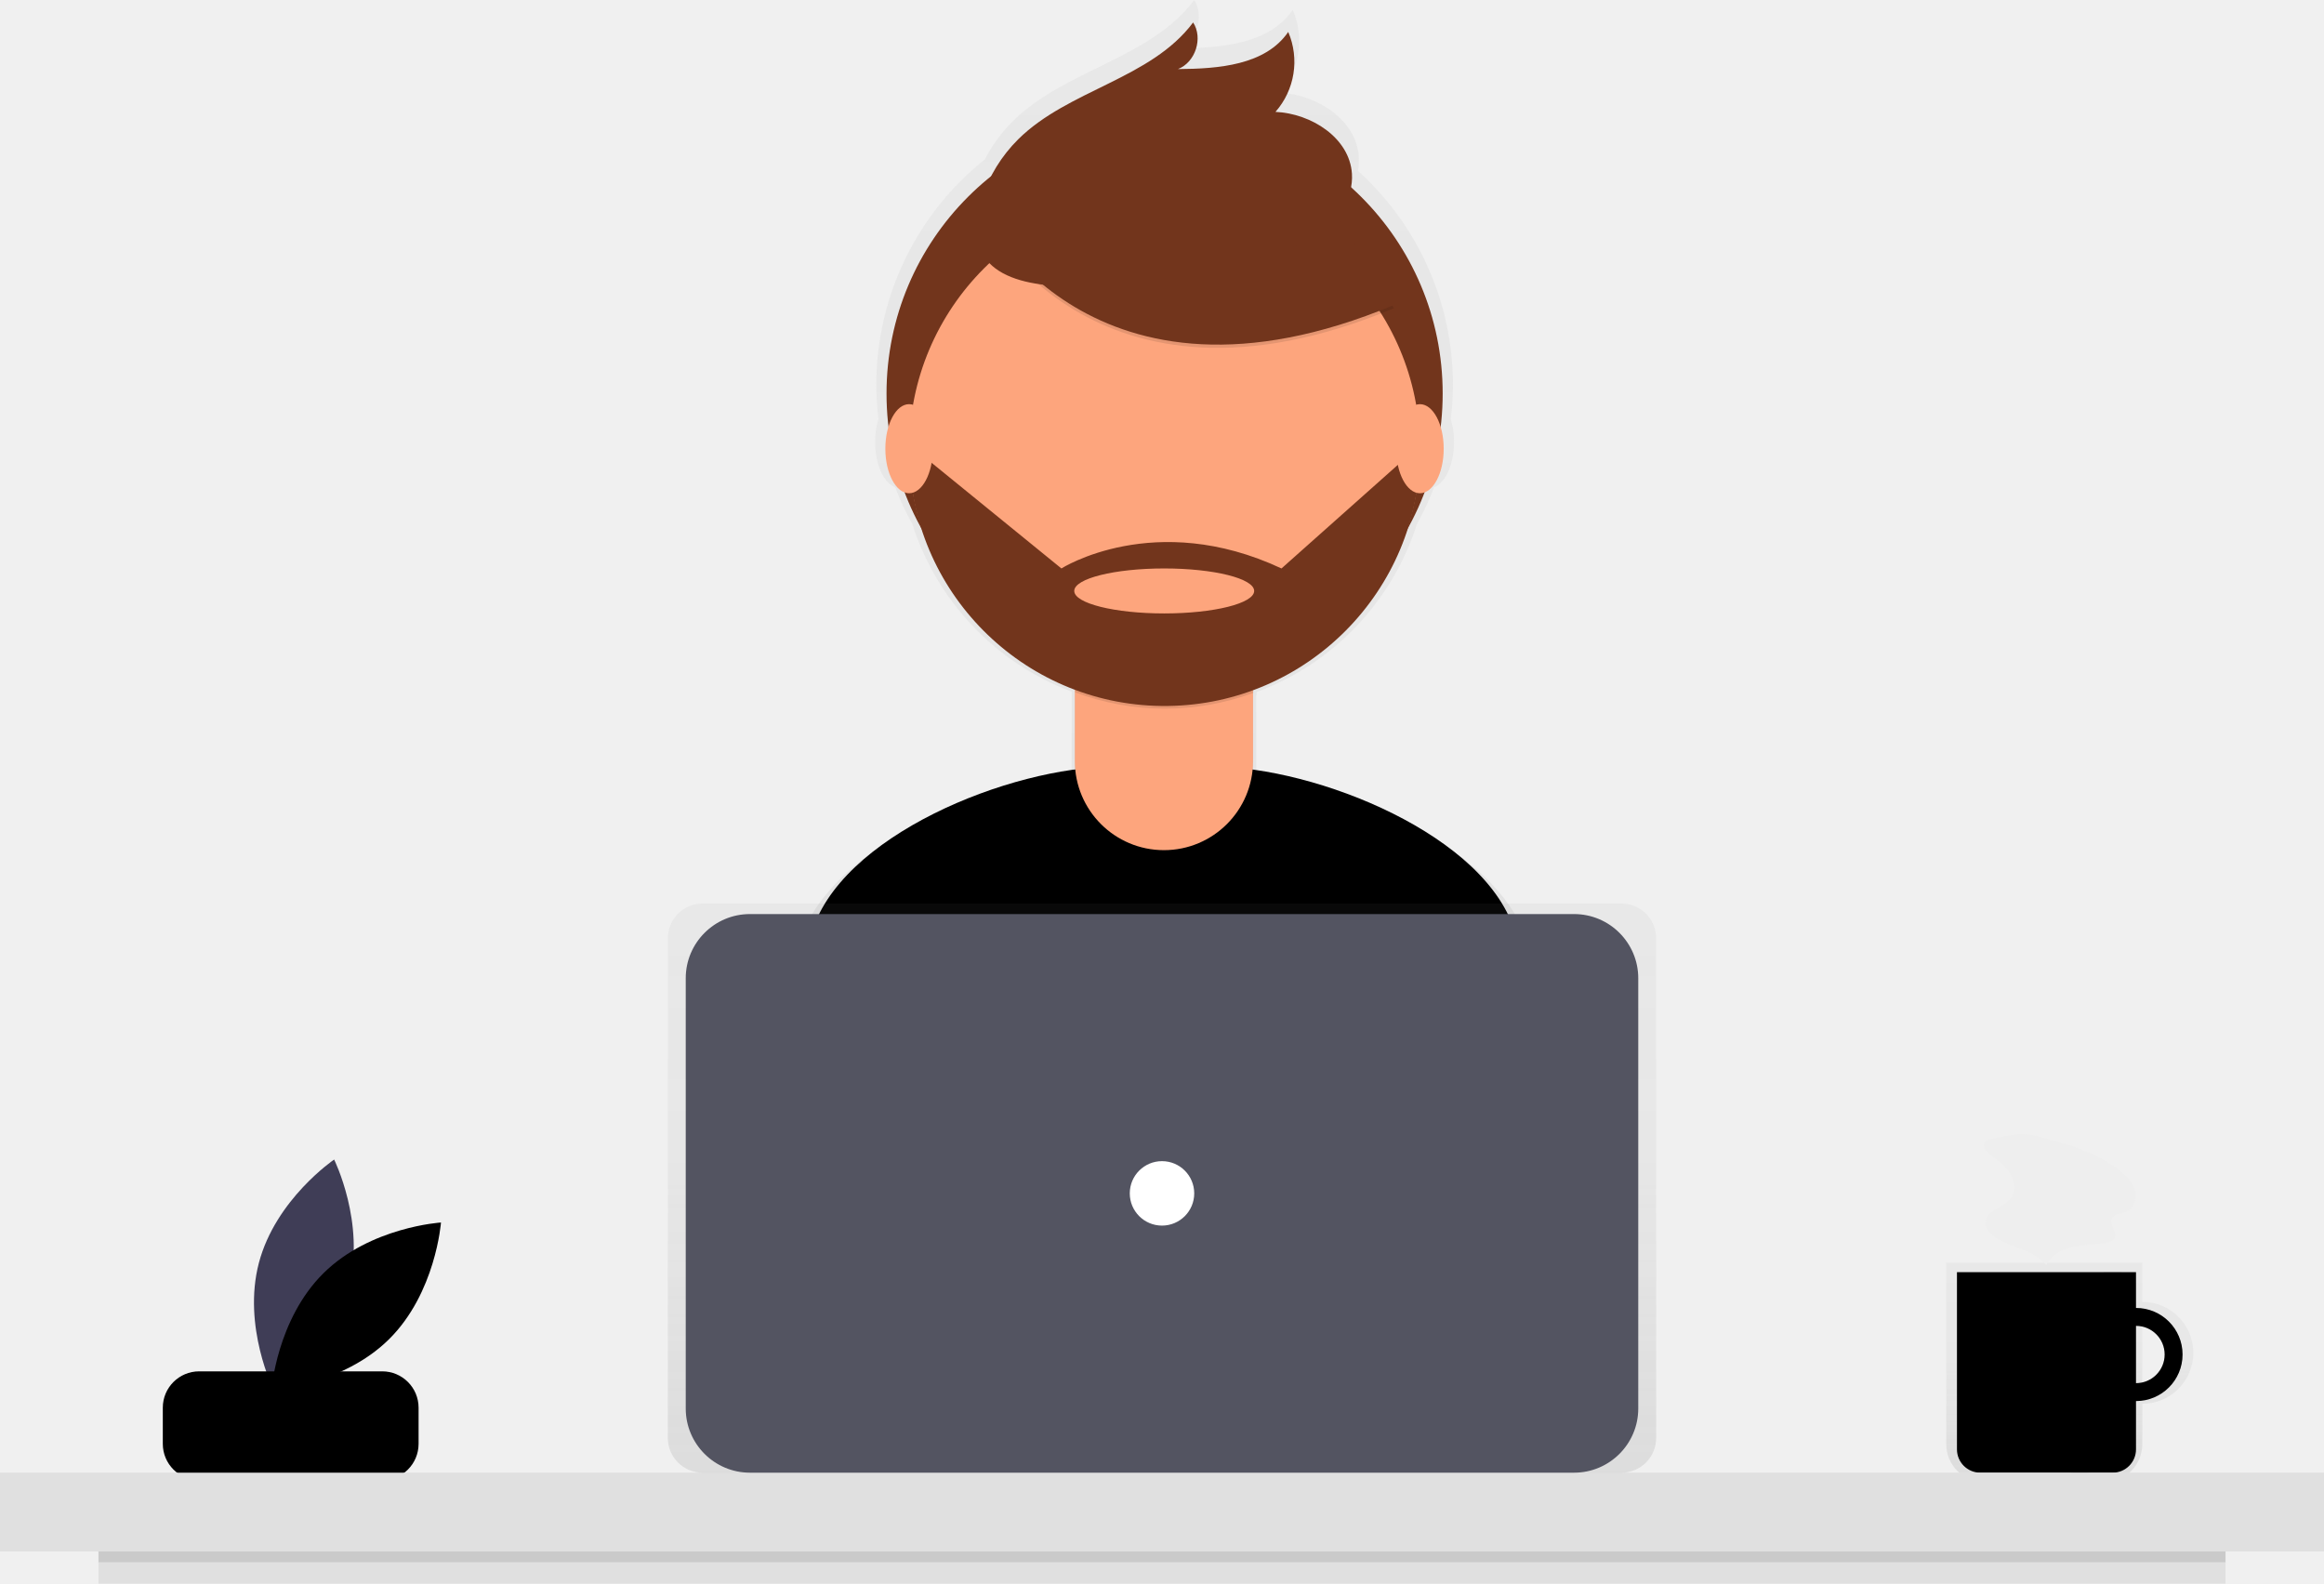
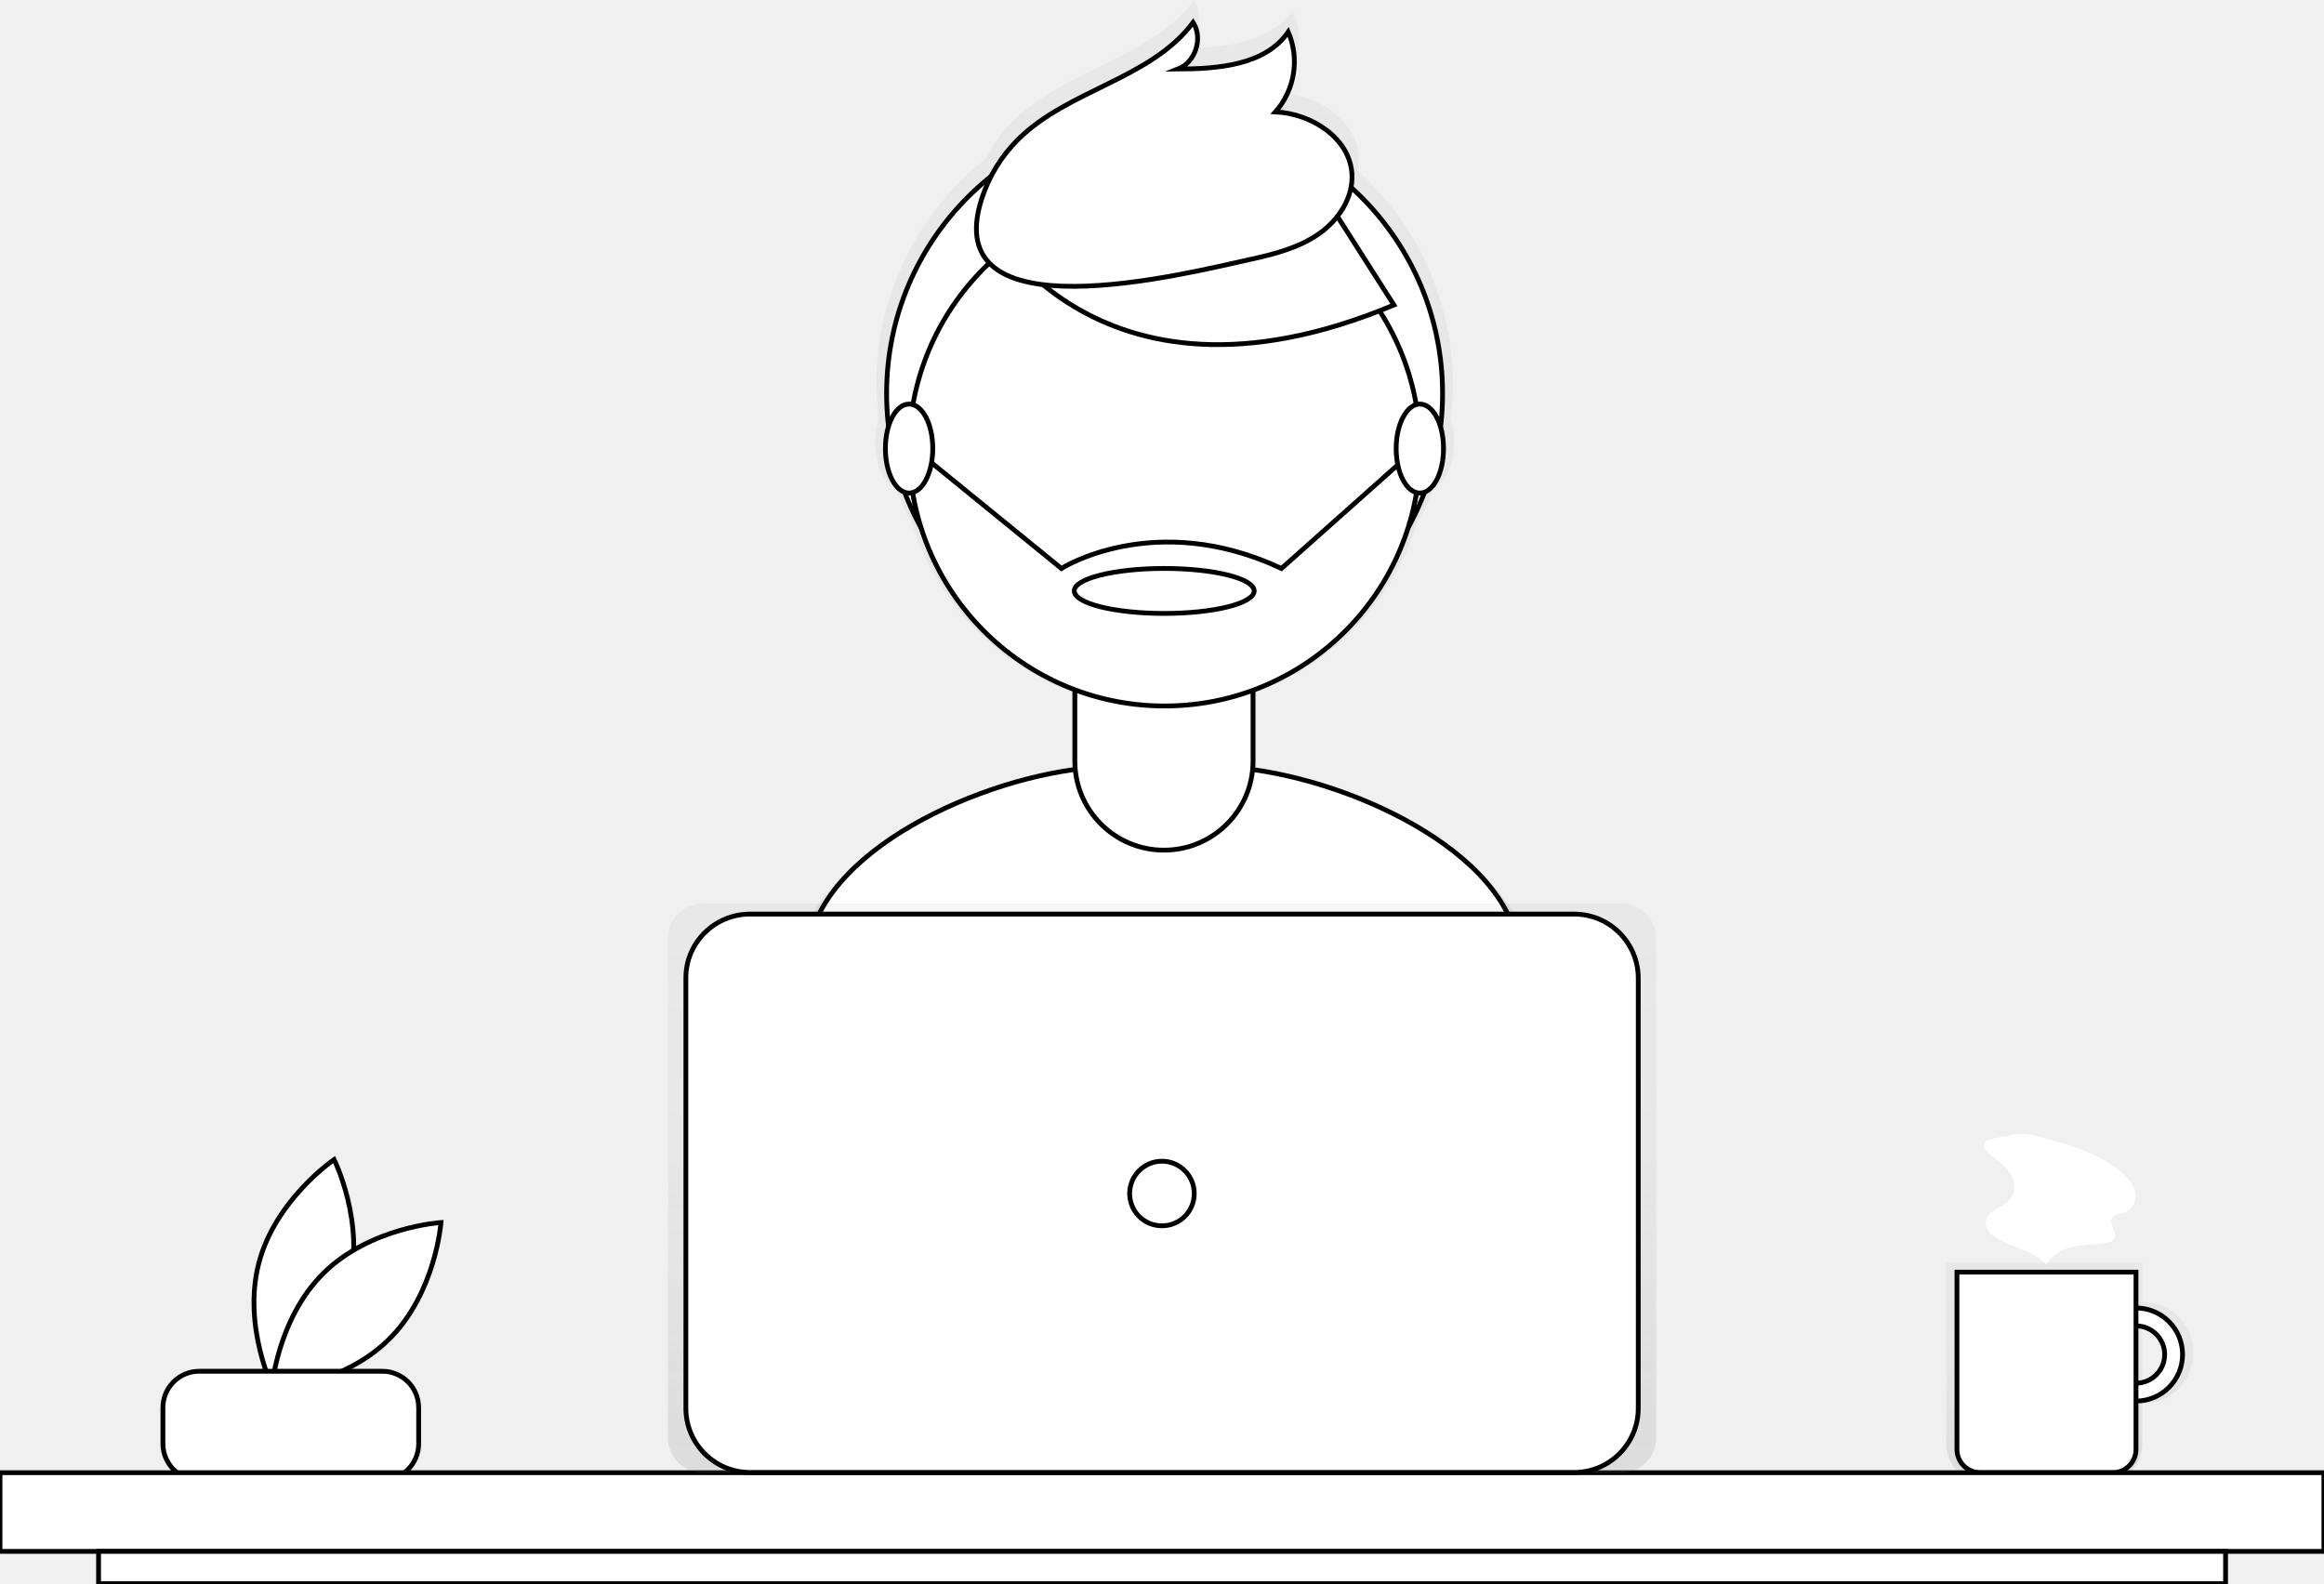
- <svg xmlns="http://www.w3.org/2000/svg" xmlns:xlink="http://www.w3.org/1999/xlink" id="e2165270-d70d-4354-9ac9-1848d055b0c2" data-name="Layer 1" width="971.44" height="662" viewBox="0 0 971.44 662">
+ <svg xmlns="http://www.w3.org/2000/svg" xmlns:xlink="http://www.w3.org/1999/xlink" id="aboutsvg" data-name="Layer 1" width="971.44" height="662" viewBox="0 0 971.44 662">
  <defs>
    <linearGradient id="afa9b5ae-644d-481c-a512-b5b81b77e42b" x1="979.446" y1="738.59" x2="979.446" y2="646.785" gradientUnits="userSpaceOnUse">
      <stop offset="0" stop-color="gray" stop-opacity="0.25" />
      <stop offset="0.535" stop-color="gray" stop-opacity="0.12" />
      <stop offset="1" stop-color="gray" stop-opacity="0.1" />
    </linearGradient>
    <linearGradient id="bf9220ea-365d-417c-960f-9ff5535a2d22" x1="600.652" y1="650.105" x2="600.652" y2="119" xlink:href="#afa9b5ae-644d-481c-a512-b5b81b77e42b" />
    <linearGradient id="b4202d31-0de8-4369-b735-813ee4300deb" x1="485.72" y1="615.598" x2="485.72" y2="377.704" xlink:href="#afa9b5ae-644d-481c-a512-b5b81b77e42b" />
  </defs>
-   <path d="M260.114,656.809c-6.985,26.598-31.459,43.22-31.459,43.22s-13.15-26.502-6.166-53.1,31.459-43.22,31.459-43.22S267.098,630.211,260.114,656.809Z" transform="translate(-114.2798 -119)" fill="#3f3d56" />
-   <path d="M249.52,651.183c-19.563,19.327-21.751,48.831-21.751,48.831s29.528-1.831,49.091-21.159,21.751-48.831,21.751-48.831S269.082,631.855,249.52,651.183Z" transform="translate(-114.2798 -119)" fill="#000000" />
-   <rect x="68.053" y="573.241" width="106.916" height="45.496" rx="15.198" fill="#000000" />
+   <path fill="#ffffff" d="M260.114,656.809c-6.985,26.598-31.459,43.22-31.459,43.22s-13.15-26.502-6.166-53.1,31.459-43.22,31.459-43.22S267.098,630.211,260.114,656.809Z" transform="translate(-114.2798 -119)" stroke="#000000" stroke-width="2" stroke-miterlimit="10">
+     <animate id="anim_0" attributeName="fill" dur="2500ms" to="#3f3d56" begin="indefinite" fill="freeze" />
+   </path>
+   <path fill="#ffffff" d="M249.52,651.183c-19.563,19.327-21.751,48.831-21.751,48.831s29.528-1.831,49.091-21.159,21.751-48.831,21.751-48.831S269.082,631.855,249.52,651.183Z" transform="translate(-114.2798 -119)" stroke="#000000" stroke-width="2" stroke-miterlimit="10">
+     <animate id="anim_1" attributeName="fill" dur="2500ms" to="#000000" begin="indefinite" fill="freeze" />
+   </path>
+   <path fill="#ffffff" d="M83.3,573.2h76.5c8.4,0,15.2,6.8,15.2,15.2v15.1c0,8.4-6.8,15.2-15.2,15.2H83.3c-8.4,0-15.2-6.8-15.2-15.2v-15.1 C68.1,580,74.9,573.2,83.3,573.2z" stroke="#000000" stroke-width="2" stroke-miterlimit="10">
+     <animate id="anim_2" attributeName="fill" dur="2500ms" to="#000000" begin="indefinite" fill="freeze" />
+   </path>
  <g opacity="0.7">
    <path d="M1009.774,663.178V646.785H927.805V722.606a15.984,15.984,0,0,0,15.984,15.984h50.001a15.984,15.984,0,0,0,15.984-15.984V705.802a21.312,21.312,0,0,0,0-42.624Zm0,34.427v-26.23a13.115,13.115,0,0,1,0,26.23Z" transform="translate(-114.2798 -119)" fill="url(#afa9b5ae-644d-481c-a512-b5b81b77e42b)" />
  </g>
-   <path d="M1007.137,665.744a19.459,19.459,0,1,0,19.459,19.459A19.459,19.459,0,0,0,1007.137,665.744Zm0,31.433a11.975,11.975,0,1,1,11.975-11.975A11.975,11.975,0,0,1,1007.137,697.178Z" transform="translate(-114.2798 -119)" fill="#000000" />
-   <path d="M1007.137,665.744a19.459,19.459,0,1,0,19.459,19.459A19.459,19.459,0,0,0,1007.137,665.744Zm0,31.433a11.975,11.975,0,1,1,11.975-11.975A11.975,11.975,0,0,1,1007.137,697.178Z" transform="translate(-114.2798 -119)" opacity="0.1" />
-   <path d="M818.016,531.776H892.857a0,0,0,0,1,0,0v74.072a9.75,9.75,0,0,1-9.75,9.75H827.766a9.75,9.75,0,0,1-9.75-9.75V531.776A0,0,0,0,1,818.016,531.776Z" fill="#000000" />
-   <rect y="615.598" width="971.44" height="32.93" fill="#e0e0e0" />
+   <path fill="#ffffff" d="M1007.137,665.744a19.459,19.459,0,1,0,19.459,19.459A19.459,19.459,0,0,0,1007.137,665.744Zm0,31.433a11.975,11.975,0,1,1,11.975-11.975A11.975,11.975,0,0,1,1007.137,697.178Z" transform="translate(-114.2798 -119)" stroke="#000000" stroke-width="2" stroke-miterlimit="10">
+     <animate id="anim_3" attributeName="fill" dur="2500ms" to="#000000" begin="indefinite" fill="freeze" />
+   </path>
+   <path fill="#ffffff" d="M818.016,531.776H892.857a0,0,0,0,1,0,0v74.072a9.75,9.75,0,0,1-9.75,9.75H827.766a9.75,9.75,0,0,1-9.75-9.75V531.776A0,0,0,0,1,818.016,531.776Z" stroke="#000000" stroke-width="2" stroke-miterlimit="10">
+     <animate id="anim_4" attributeName="fill" dur="2500ms" to="#000000" begin="indefinite" fill="freeze" />
+   </path>
+   <path fill="#ffffff" d="M0,615.6h971.4v32.9H0V615.6z" stroke="#000000" stroke-width="2" stroke-miterlimit="10">
+     <animate id="anim_5" attributeName="fill" dur="2500ms" to="#e0e0e0" begin="indefinite" fill="freeze" />
+   </path>
  <g opacity="0.7">
    <path d="M753.249,514.265c-10.412-37.792-69.438-65.389-113.851-71.508.006-.279.021-.555.021-.836V409.571c.047-.017.096-.032.143-.049v-1.226A110.939,110.939,0,0,0,706.573,338.064a119.882,119.882,0,0,0,7.15-15.416c4.741-1.726,8.322-9.545,8.322-18.939a33.069,33.069,0,0,0-1.338-9.495,121.528,121.528,0,0,0,.889-14.419,120.179,120.179,0,0,0-39.697-89.382,23.448,23.448,0,0,0,.375-5.877c-1.005-15.527-17.589-26.076-33.133-26.781a32.8,32.8,0,0,0,5.531-34.637c-9.911,14.439-30.259,15.974-47.772,16.088,7.557-2.926,10.957-13.397,6.562-20.205-18.304,24.534-53.985,29.077-75.756,50.594a63.863,63.863,0,0,0-11.78,16.067,120.241,120.241,0,0,0-45.319,94.135,121.556,121.556,0,0,0,.872,14.289,32.964,32.964,0,0,0-1.38,9.625c0,9.437,3.615,17.28,8.388,18.958a119.884,119.884,0,0,0,7.183,15.467,110.917,110.917,0,0,0,66.541,69.985v33.802c0,.26.014.517.02.776-44.581,6.014-104.079,33.828-114.398,71.924-8.911,32.899-18.424,69.028-23.157,90.241,40.568,28.506,125.693,45.243,179.041,45.243,50.687,0,133.533-15.107,172.907-41.063C772.361,585.734,762.548,548.018,753.249,514.265Z" transform="translate(-114.2798 -119)" fill="url(#bf9220ea-365d-417c-960f-9ff5535a2d22)" />
  </g>
-   <path d="M603.61,640.722c48.896,0,128.814-14.573,166.797-39.612-4.114-22.484-13.58-58.868-22.55-91.428-11.424-41.468-83.528-70.216-126.54-70.216h-41.449c-43.146,0-115.353,28.915-126.634,70.56-8.596,31.736-17.773,66.589-22.338,87.052C470.031,624.575,552.148,640.722,603.61,640.722Z" transform="translate(-114.2798 -119)" fill="#000000" />
-   <circle cx="486.807" cy="164.497" r="116.236" fill="#72351c" />
-   <path d="M449.291,261.311H523.77a0,0,0,0,1,0,0v59.583a37.239,37.239,0,0,1-37.239,37.239h-0a37.239,37.239,0,0,1-37.239-37.239V261.311A0,0,0,0,1,449.291,261.311Z" opacity="0.1" />
-   <path d="M459.974,258.553H513.087a10.683,10.683,0,0,1,10.683,10.683v48.9a37.239,37.239,0,0,1-37.239,37.239h-0a37.239,37.239,0,0,1-37.239-37.239V269.236A10.683,10.683,0,0,1,459.974,258.553Z" fill="#fda57d" />
-   <path d="M563.709,408.434a107.191,107.191,0,0,0,74.479.206v-9.149H563.709Z" transform="translate(-114.2798 -119)" opacity="0.1" />
-   <circle cx="486.807" cy="187.668" r="106.753" fill="#fda57d" />
-   <path d="M525.046,209.565S570.036,300.888,696.948,247.84L667.402,201.507l-52.376-18.802Z" transform="translate(-114.2798 -119)" opacity="0.1" />
-   <path d="M525.046,208.222s44.99,91.323,171.901,38.275L667.402,200.164,615.026,181.362Z" transform="translate(-114.2798 -119)" fill="#72351c" />
-   <path d="M524.647,202.052a61.67,61.67,0,0,1,15.285-24.863c21.001-20.757,55.422-25.139,73.079-48.806,4.24,6.568.959,16.668-6.33,19.491,16.894-.11,36.523-1.59,46.084-15.519a31.642,31.642,0,0,1-5.336,33.413c14.994.681,30.993,10.857,31.962,25.835.646,9.979-5.611,19.427-13.811,25.149s-18.121,8.35-27.886,10.503C609.188,233.54,506.046,259.882,524.647,202.052Z" transform="translate(-114.2798 -119)" fill="#72351c" />
-   <path d="M707.836,307.602h-2.83l-55.062,49.019c-53.048-24.845-91.994,0-91.994,0L500.201,309.617l-5.823.732a106.75,106.75,0,0,0,213.458-2.746ZM600.924,375.423c-20.768,0-37.603-4.209-37.603-9.401s16.836-9.401,37.603-9.401,37.603,4.209,37.603,9.401S621.692,375.423,600.924,375.423Z" transform="translate(-114.2798 -119)" fill="#72351c" />
-   <ellipse cx="380.011" cy="187.566" rx="9.93" ry="18.62" fill="#fda57d" />
-   <ellipse cx="593.545" cy="187.566" rx="9.93" ry="18.62" fill="#fda57d" />
+   <path fill="#ffffff" d="M603.61,640.722c48.896,0,128.814-14.573,166.797-39.612-4.114-22.484-13.58-58.868-22.55-91.428-11.424-41.468-83.528-70.216-126.54-70.216h-41.449c-43.146,0-115.353,28.915-126.634,70.56-8.596,31.736-17.773,66.589-22.338,87.052C470.031,624.575,552.148,640.722,603.61,640.722Z" transform="translate(-114.2798 -119)" stroke="#000000" stroke-width="2" stroke-miterlimit="10">
+     <animate id="anim_6" attributeName="fill" dur="2500ms" to="#000000" begin="indefinite" fill="freeze" />
+   </path>
+   <path fill="#ffffff" d="M486.8,48.3c64.2,0,116.2,52,116.2,116.2s-52,116.2-116.2,116.2s-116.2-52-116.2-116.2S422.6,48.3,486.8,48.3z" stroke="#000000" stroke-width="2" stroke-miterlimit="10">
+     <animate id="anim_7" attributeName="fill" dur="2500ms" to="#72351c" begin="indefinite" fill="freeze" />
+   </path>
+   <path fill="#ffffff" d="M459.974,258.553H513.087a10.683,10.683,0,0,1,10.683,10.683v48.9a37.239,37.239,0,0,1-37.239,37.239h-0a37.239,37.239,0,0,1-37.239-37.239V269.236A10.683,10.683,0,0,1,459.974,258.553Z" stroke="#000000" stroke-width="2" stroke-miterlimit="10">
+     <animate id="anim_8" attributeName="fill" dur="2500ms" to="#fda57d" begin="indefinite" fill="freeze" />
+   </path>
+   <path fill="#ffffff" d="M486.8,80.9c59,0,106.8,47.8,106.8,106.8s-47.8,106.8-106.8,106.8s-106.8-47.8-106.8-106.8 S427.8,80.9,486.8,80.9z" stroke="#000000" stroke-width="2" stroke-miterlimit="10">
+     <animate id="anim_9" attributeName="fill" dur="2500ms" to="#fda57d" begin="indefinite" fill="freeze" />
+   </path>
+   <path fill="#ffffff" d="M525.046,208.222s44.99,91.323,171.901,38.275L667.402,200.164,615.026,181.362Z" transform="translate(-114.2798 -119)" stroke="#000000" stroke-width="2" stroke-miterlimit="10">
+     <animate id="anim_10" attributeName="fill" dur="2500ms" to="#72351c" begin="indefinite" fill="freeze" />
+   </path>
+   <path fill="#ffffff" d="M524.647,202.052a61.67,61.67,0,0,1,15.285-24.863c21.001-20.757,55.422-25.139,73.079-48.806,4.24,6.568.959,16.668-6.33,19.491,16.894-.11,36.523-1.59,46.084-15.519a31.642,31.642,0,0,1-5.336,33.413c14.994.681,30.993,10.857,31.962,25.835.646,9.979-5.611,19.427-13.811,25.149s-18.121,8.35-27.886,10.503C609.188,233.54,506.046,259.882,524.647,202.052Z" transform="translate(-114.2798 -119)" stroke="#000000" stroke-width="2" stroke-miterlimit="10">
+     <animate id="anim_11" attributeName="fill" dur="2500ms" to="#72351c" begin="indefinite" fill="freeze" />
+   </path>
+   <path fill="#ffffff" d="M707.836,307.602h-2.83l-55.062,49.019c-53.048-24.845-91.994,0-91.994,0L500.201,309.617l-5.823.732a106.75,106.75,0,0,0,213.458-2.746ZM600.924,375.423c-20.768,0-37.603-4.209-37.603-9.401s16.836-9.401,37.603-9.401,37.603,4.209,37.603,9.401S621.692,375.423,600.924,375.423Z" transform="translate(-114.2798 -119)" stroke="#000000" stroke-width="2" stroke-miterlimit="10">
+     <animate id="anim_12" attributeName="fill" dur="2500ms" to="#72351c" begin="indefinite" fill="freeze" />
+   </path>
+   <path fill="#ffffff" d="M380,168.9c5.5,0,9.9,8.3,9.9,18.6s-4.4,18.6-9.9,18.6s-9.9-8.3-9.9-18.6S374.5,168.9,380,168.9z" stroke="#000000" stroke-width="2" stroke-miterlimit="10">
+     <animate id="anim_13" attributeName="fill" dur="2500ms" to="#fda57d" begin="indefinite" fill="freeze" />
+   </path>
+   <path fill="#ffffff" d="M593.5,168.9c5.5,0,9.9,8.3,9.9,18.6s-4.4,18.6-9.9,18.6s-9.9-8.3-9.9-18.6S588.1,168.9,593.5,168.9z" stroke="#000000" stroke-width="2" stroke-miterlimit="10">
+     <animate id="anim_14" attributeName="fill" dur="2500ms" to="#fda57d" begin="indefinite" fill="freeze" />
+   </path>
  <g opacity="0.7">
-     <rect x="279.158" y="377.704" width="413.124" height="237.894" rx="14.5" fill="url(#b4202d31-0de8-4369-b735-813ee4300deb)" />
+     <path fill="url(#b4202d31-0de8-4369-b735-813ee4300deb)" d="M293.7,377.7h384.1c8,0,14.5,6.5,14.5,14.5v208.9c0,8-6.5,14.5-14.5,14.5H293.7c-8,0-14.5-6.5-14.5-14.5V392.2 C279.2,384.2,285.7,377.7,293.7,377.7z" />
  </g>
-   <rect x="286.642" y="382.093" width="398.156" height="233.505" rx="26.835" fill="#535461" />
-   <circle cx="485.72" cy="498.846" r="13.471" fill="#fff" />
-   <rect x="41.163" y="648.529" width="889.115" height="13.471" fill="#e0e0e0" />
-   <rect x="41.163" y="648.529" width="889.115" height="4.49" opacity="0.1" />
-   <path d="M993.665,650.776v69.228a14.594,14.594,0,0,1-14.594,14.594h7.484a14.594,14.594,0,0,0,14.594-14.594V650.776Z" transform="translate(-114.2798 -119)" opacity="0.1" />
-   <path d="M947.064,594.979c-1.262.216-2.686.557-3.305,1.678-.982,1.78.797,3.786,2.421,5.009,2.999,2.259,6.16,4.478,8.199,7.632s2.679,7.554.451,10.576c-2.91,3.946-9.852,4.795-10.524,9.652-.431,3.118,2.264,5.778,4.995,7.343,6.741,3.862,15.432,4.892,20.315,10.935,2.02-4.154,6.538-6.555,11.042-7.58s9.183-.949,13.749-1.644c1.474-.225,3.135-.675,3.794-2.012,1.276-2.59-2.362-5.697-1.106-8.298.956-1.979,3.763-1.826,5.813-2.618,3.338-1.291,4.715-5.587,3.767-9.038s-3.624-6.148-6.438-8.36c-7.584-5.96-16.704-9.464-25.927-11.985-4.29-1.172-9.326-3.011-13.781-3.189C956.227,592.907,951.322,594.251,947.064,594.979Z" transform="translate(-114.2798 -119)" fill="#eee" />
+   <path fill="#ffffff" d="M313.5,382.1H658c14.8,0,26.8,12,26.8,26.8v179.8c0,14.8-12,26.8-26.8,26.8H313.5c-14.8,0-26.8-12-26.8-26.8 V408.9C286.6,394.1,298.7,382.1,313.5,382.1z" stroke="#000000" stroke-width="2" stroke-miterlimit="10">
+     <animate id="anim_15" attributeName="fill" dur="2500ms" to="#535461" begin="indefinite" fill="freeze" />
+   </path>
+   <path fill="#ffffff" d="M485.7,485.4c7.4,0,13.5,6,13.5,13.5s-6,13.5-13.5,13.5s-13.5-6-13.5-13.5S478.3,485.4,485.7,485.4z" stroke="#000000" stroke-width="2" stroke-miterlimit="10" />
+   <path fill="#ffffff" d="M41.2,648.5h889.1V662H41.2V648.5z" stroke="#000000" stroke-width="2" stroke-miterlimit="10">
+     <animate id="anim_16" attributeName="fill" dur="2500ms" to="#e0e0e0" begin="indefinite" fill="freeze" />
+   </path>
+   <path fill="#ffffff" d="M832.8,476c-1.3,0.2-2.7,0.6-3.3,1.7c-1,1.8,0.8,3.8,2.4,5c3,2.3,6.2,4.5,8.2,7.6s2.7,7.6,0.5,10.6 c-2.9,3.9-9.9,4.8-10.5,9.7c-0.4,3.1,2.3,5.8,5,7.3c6.7,3.9,15.4,4.9,20.3,10.9c2-4.2,6.5-6.6,11-7.6s9.2-0.9,13.7-1.6 c1.5-0.2,3.1-0.7,3.8-2c1.3-2.6-2.4-5.7-1.1-8.3c1-2,3.8-1.8,5.8-2.6c3.3-1.3,4.7-5.6,3.8-9s-3.6-6.1-6.4-8.4 c-7.6-6-16.7-9.5-25.9-12c-4.3-1.2-9.3-3-13.8-3.2C841.9,473.9,837,475.3,832.8,476z">
+     <animate id="anim_17" attributeName="fill" dur="2500ms" to="#eeeeee" begin="indefinite" fill="freeze" />
+   </path>
</svg>
